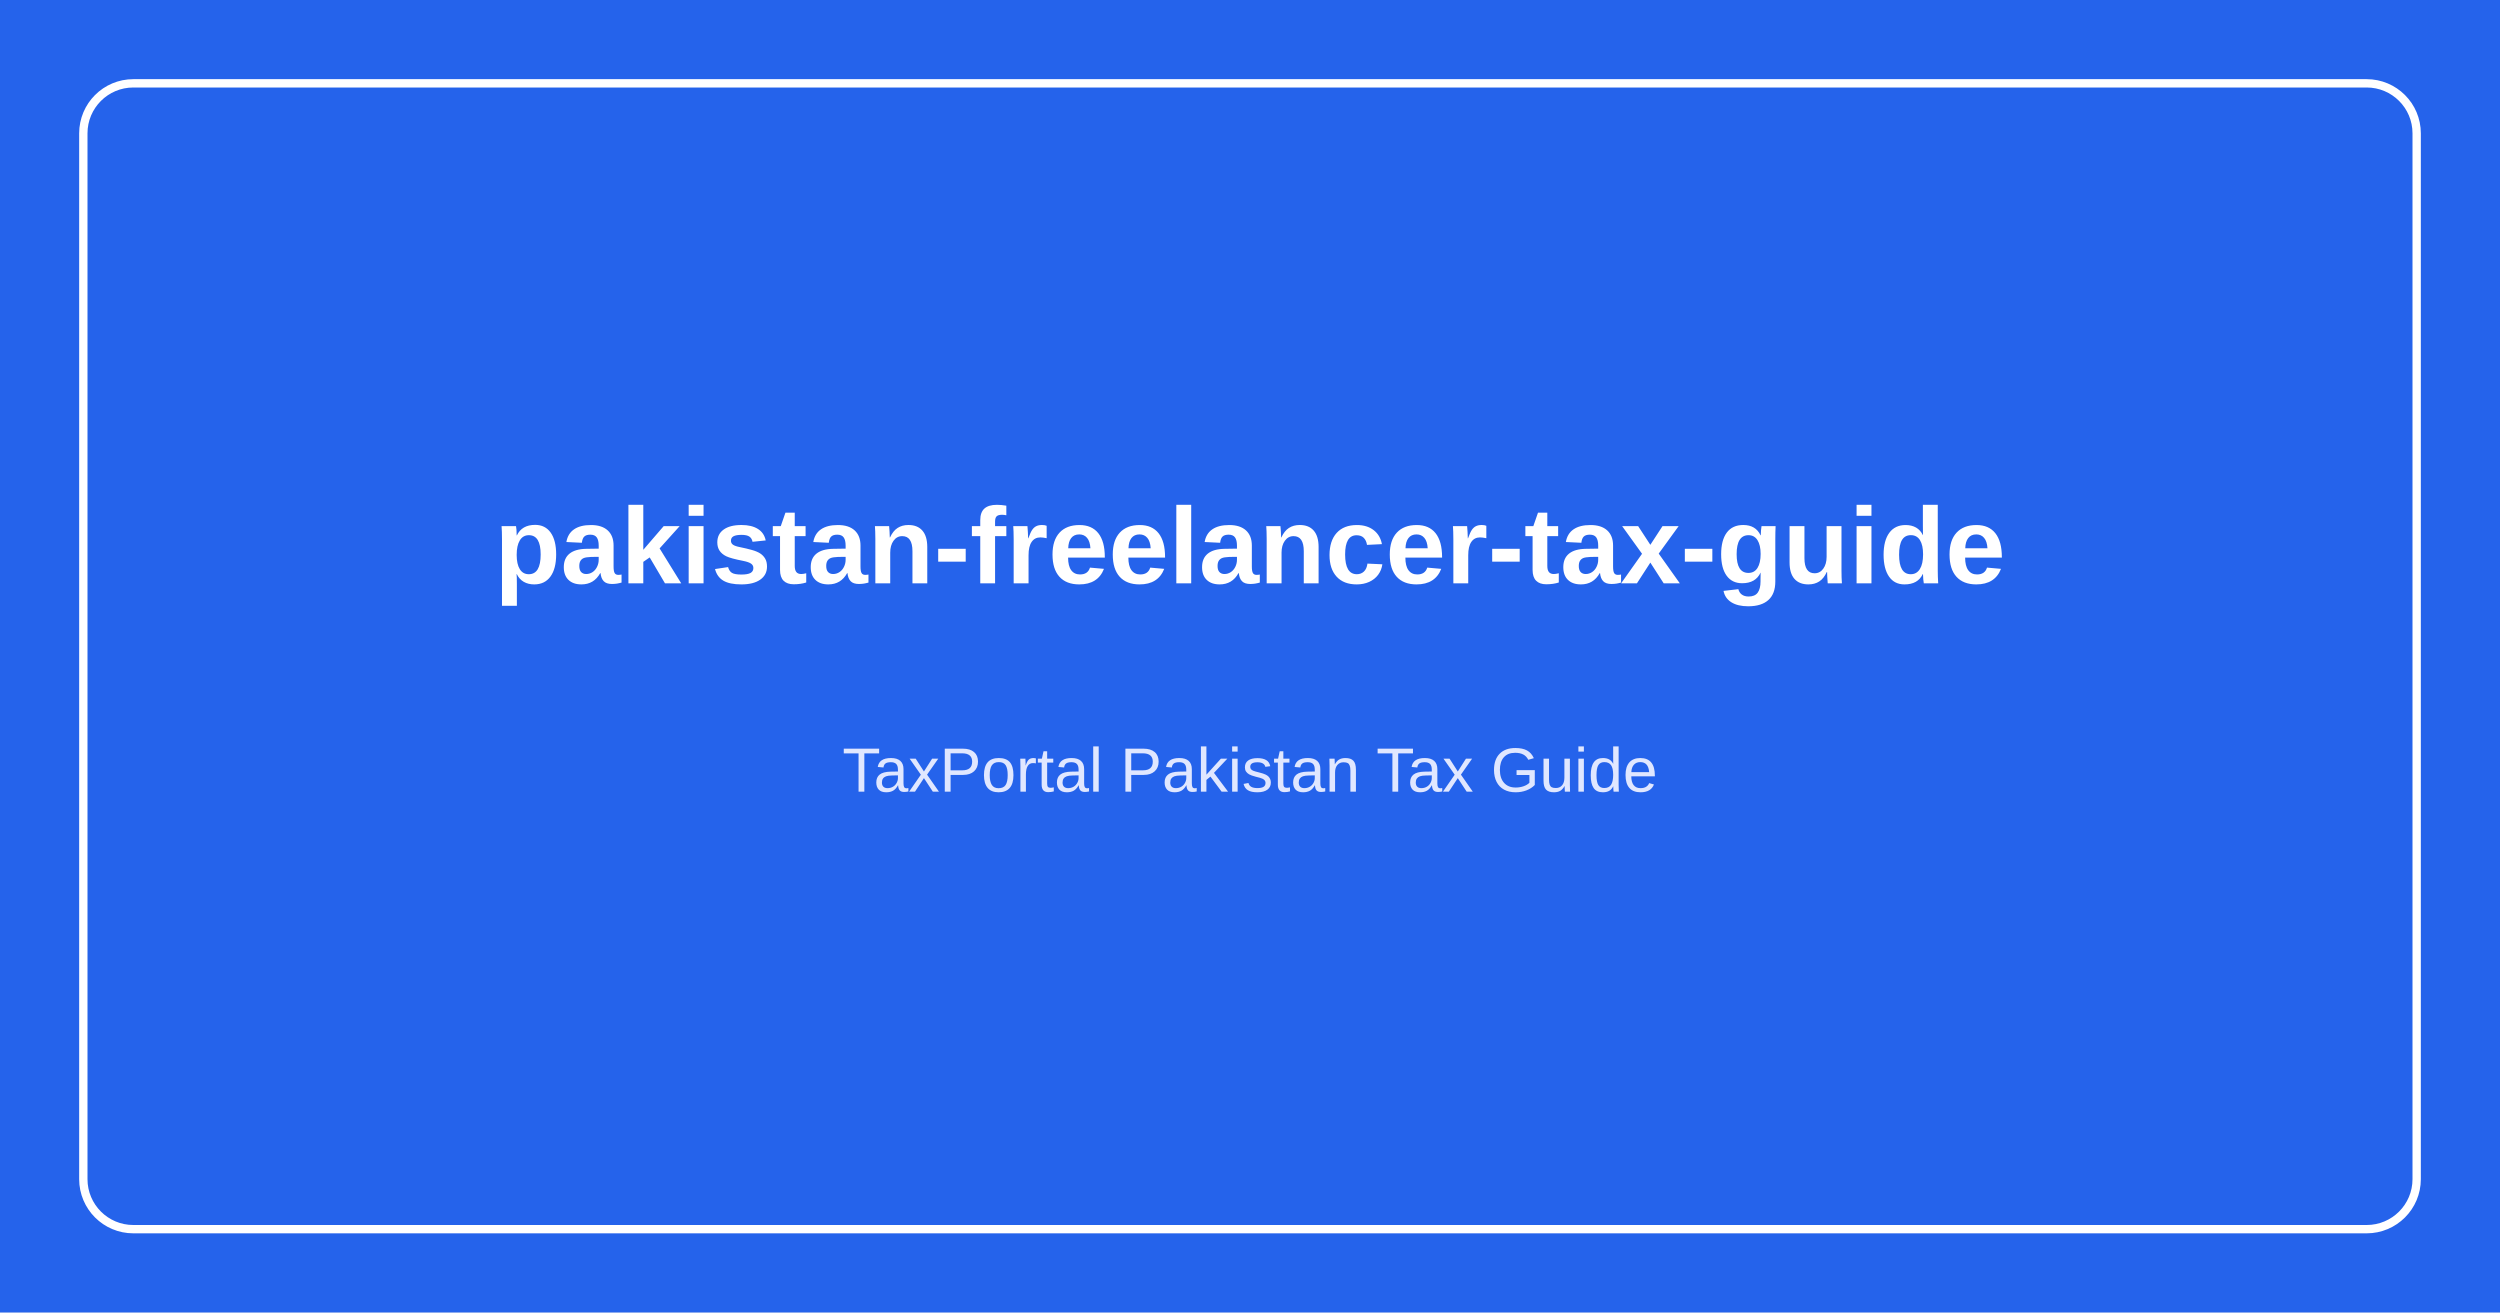
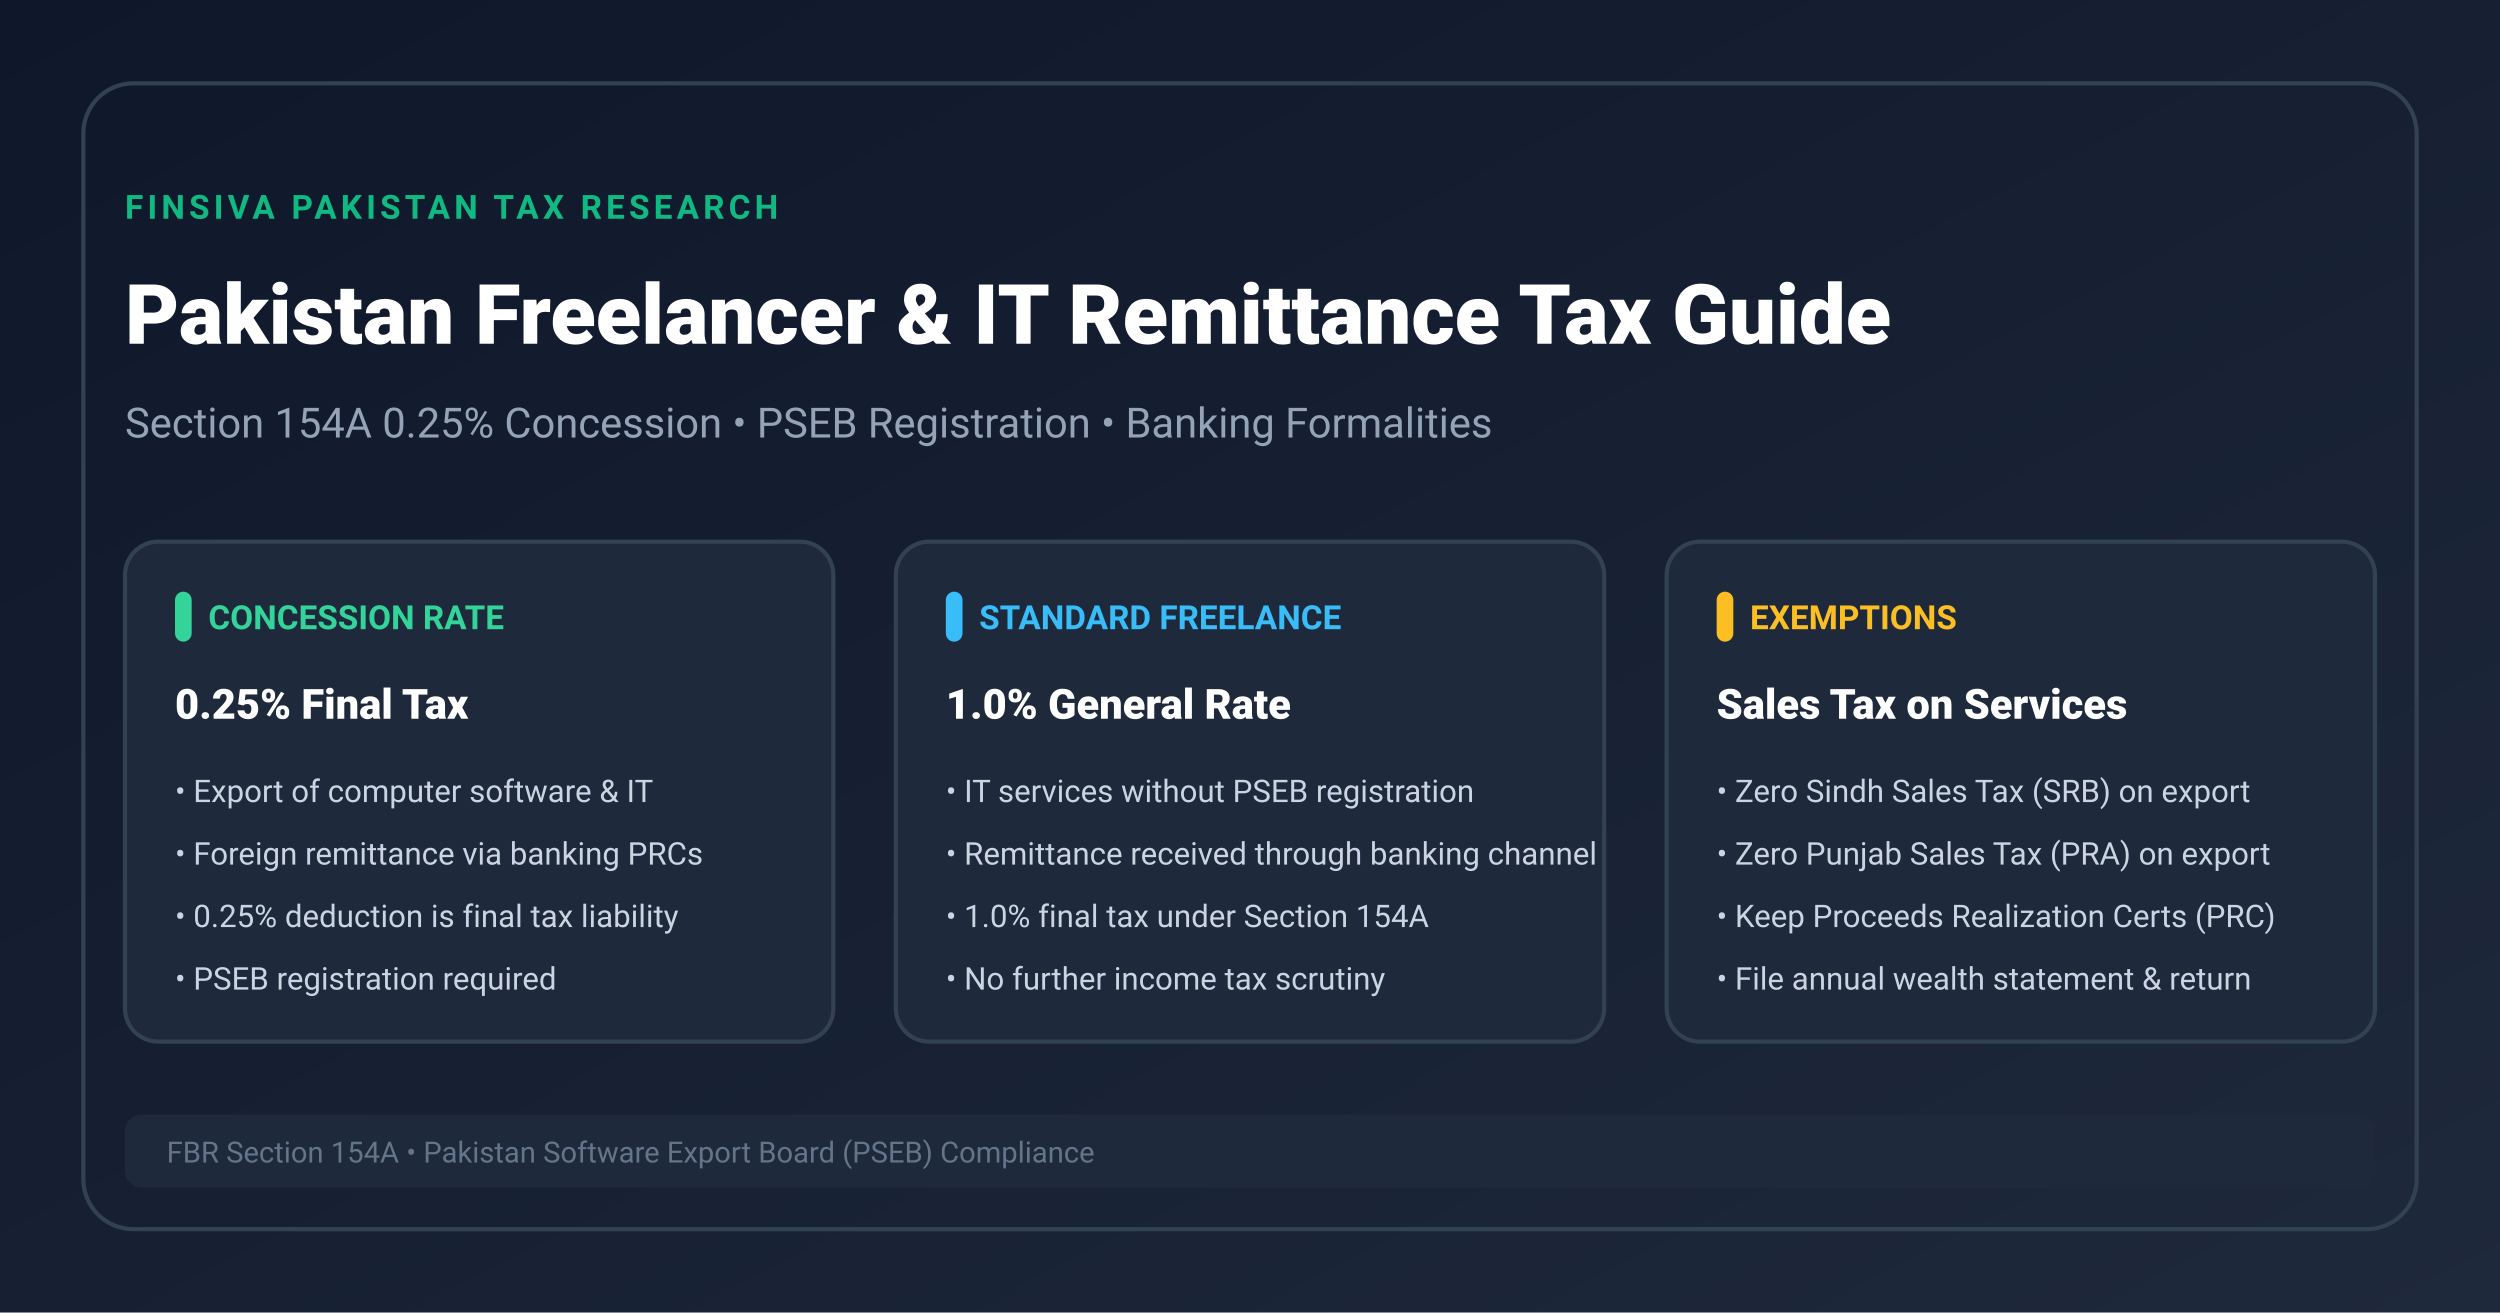
<svg xmlns="http://www.w3.org/2000/svg" width="1200" height="630" viewBox="0 0 1200 630">
-   <rect width="1200" height="630" fill="#2563eb" />
-   <rect x="40" y="40" width="1120" height="550" rx="24" fill="none" stroke="#ffffff" stroke-width="4" />
-   <text x="600" y="280" font-family="Arial, sans-serif" font-size="52" font-weight="bold" fill="#ffffff" text-anchor="middle">pakistan-freelancer-tax-guide</text>
-   <text x="600" y="380" font-family="Arial, sans-serif" font-size="30" fill="#e0e7ff" text-anchor="middle">TaxPortal Pakistan Tax Guide</text>
+   <defs>
+     <linearGradient id="bgGrad" x1="0%" y1="0%" x2="100%" y2="100%">
+       <stop offset="0%" stop-color="#0f172a" />
+       <stop offset="100%" stop-color="#1e293b" />
+     </linearGradient>
+   </defs>
+   <rect width="1200" height="630" fill="url(#bgGrad)" />
+   <rect x="40" y="40" width="1120" height="550" rx="24" fill="none" stroke="#334155" stroke-width="2" />
+   <text x="60" y="105" font-family="-apple-system, BlinkMacSystemFont, 'Segoe UI', Roboto, sans-serif" font-size="16" font-weight="700" fill="#10b981" letter-spacing="2">FINSIVA PAKISTAN TAX RESEARCH</text>
+   <text x="60" y="165" font-family="-apple-system, BlinkMacSystemFont, 'Segoe UI', Roboto, sans-serif" font-size="40" font-weight="800" fill="#ffffff">Pakistan Freelancer &amp; IT Remittance Tax Guide</text>
+   <text x="60" y="210" font-family="-apple-system, BlinkMacSystemFont, 'Segoe UI', Roboto, sans-serif" font-size="20" fill="#94a3b8">Section 154A 0.25% Concession • PSEB Registration • Banking Formalities</text>
+   <g transform="translate(60, 260)">
+     <g transform="translate(0, 0)">
+       <rect x="0" y="0" width="340" height="240" rx="16" fill="#1e293b" stroke="#334155" stroke-width="2" />
+       <rect x="24" y="24" width="8" height="24" rx="4" fill="#34d399" />
+       <text x="40" y="42" font-family="-apple-system, BlinkMacSystemFont, 'Segoe UI', Roboto, sans-serif" font-size="16" font-weight="700" fill="#34d399">CONCESSION RATE</text>
+       <text x="24" y="85" font-family="-apple-system, BlinkMacSystemFont, 'Segoe UI', Roboto, sans-serif" font-size="20" font-weight="800" fill="#ffffff">0.25% Final Tax</text>
+       <text x="24" y="125" font-family="-apple-system, BlinkMacSystemFont, 'Segoe UI', Roboto, sans-serif" font-size="15" fill="#cbd5e1">• Export of computer software &amp; IT</text>
+       <text x="24" y="155" font-family="-apple-system, BlinkMacSystemFont, 'Segoe UI', Roboto, sans-serif" font-size="15" fill="#cbd5e1">• Foreign remittance via banking PRCs</text>
+       <text x="24" y="185" font-family="-apple-system, BlinkMacSystemFont, 'Segoe UI', Roboto, sans-serif" font-size="15" fill="#cbd5e1">• 0.25% deduction is final tax liability</text>
+       <text x="24" y="215" font-family="-apple-system, BlinkMacSystemFont, 'Segoe UI', Roboto, sans-serif" font-size="15" fill="#cbd5e1">• PSEB registration required</text>
+     </g>
+     <g transform="translate(370, 0)">
+       <rect x="0" y="0" width="340" height="240" rx="16" fill="#1e293b" stroke="#334155" stroke-width="2" />
+       <rect x="24" y="24" width="8" height="24" rx="4" fill="#38bdf8" />
+       <text x="40" y="42" font-family="-apple-system, BlinkMacSystemFont, 'Segoe UI', Roboto, sans-serif" font-size="16" font-weight="700" fill="#38bdf8">STANDARD FREELANCE</text>
+       <text x="24" y="85" font-family="-apple-system, BlinkMacSystemFont, 'Segoe UI', Roboto, sans-serif" font-size="20" font-weight="800" fill="#ffffff">1.0% General Rate</text>
+       <text x="24" y="125" font-family="-apple-system, BlinkMacSystemFont, 'Segoe UI', Roboto, sans-serif" font-size="15" fill="#cbd5e1">• IT services without PSEB registration</text>
+       <text x="24" y="155" font-family="-apple-system, BlinkMacSystemFont, 'Segoe UI', Roboto, sans-serif" font-size="15" fill="#cbd5e1">• Remittance received through banking channel</text>
+       <text x="24" y="185" font-family="-apple-system, BlinkMacSystemFont, 'Segoe UI', Roboto, sans-serif" font-size="15" fill="#cbd5e1">• 1.0% final tax under Section 154A</text>
+       <text x="24" y="215" font-family="-apple-system, BlinkMacSystemFont, 'Segoe UI', Roboto, sans-serif" font-size="15" fill="#cbd5e1">• No further income tax scrutiny</text>
+     </g>
+     <g transform="translate(740, 0)">
+       <rect x="0" y="0" width="340" height="240" rx="16" fill="#1e293b" stroke="#334155" stroke-width="2" />
+       <rect x="24" y="24" width="8" height="24" rx="4" fill="#fbbf24" />
+       <text x="40" y="42" font-family="-apple-system, BlinkMacSystemFont, 'Segoe UI', Roboto, sans-serif" font-size="16" font-weight="700" fill="#fbbf24">EXEMPTIONS</text>
+       <text x="24" y="85" font-family="-apple-system, BlinkMacSystemFont, 'Segoe UI', Roboto, sans-serif" font-size="20" font-weight="800" fill="#ffffff">Sales Tax on Services</text>
+       <text x="24" y="125" font-family="-apple-system, BlinkMacSystemFont, 'Segoe UI', Roboto, sans-serif" font-size="15" fill="#cbd5e1">• Zero Sindh Sales Tax (SRB) on export</text>
+       <text x="24" y="155" font-family="-apple-system, BlinkMacSystemFont, 'Segoe UI', Roboto, sans-serif" font-size="15" fill="#cbd5e1">• Zero Punjab Sales Tax (PRA) on export</text>
+       <text x="24" y="185" font-family="-apple-system, BlinkMacSystemFont, 'Segoe UI', Roboto, sans-serif" font-size="15" fill="#cbd5e1">• Keep Proceeds Realization Certs (PRC)</text>
+       <text x="24" y="215" font-family="-apple-system, BlinkMacSystemFont, 'Segoe UI', Roboto, sans-serif" font-size="15" fill="#cbd5e1">• File annual wealth statement &amp; return</text>
+     </g>
+   </g>
+   <rect x="60" y="535" width="1080" height="35" rx="8" fill="#1e293b" />
+   <text x="80" y="558" font-family="-apple-system, BlinkMacSystemFont, 'Segoe UI', Roboto, sans-serif" font-size="14" fill="#64748b">FBR Section 154A • Pakistan Software Export Board (PSEB) Compliance</text>
</svg>
